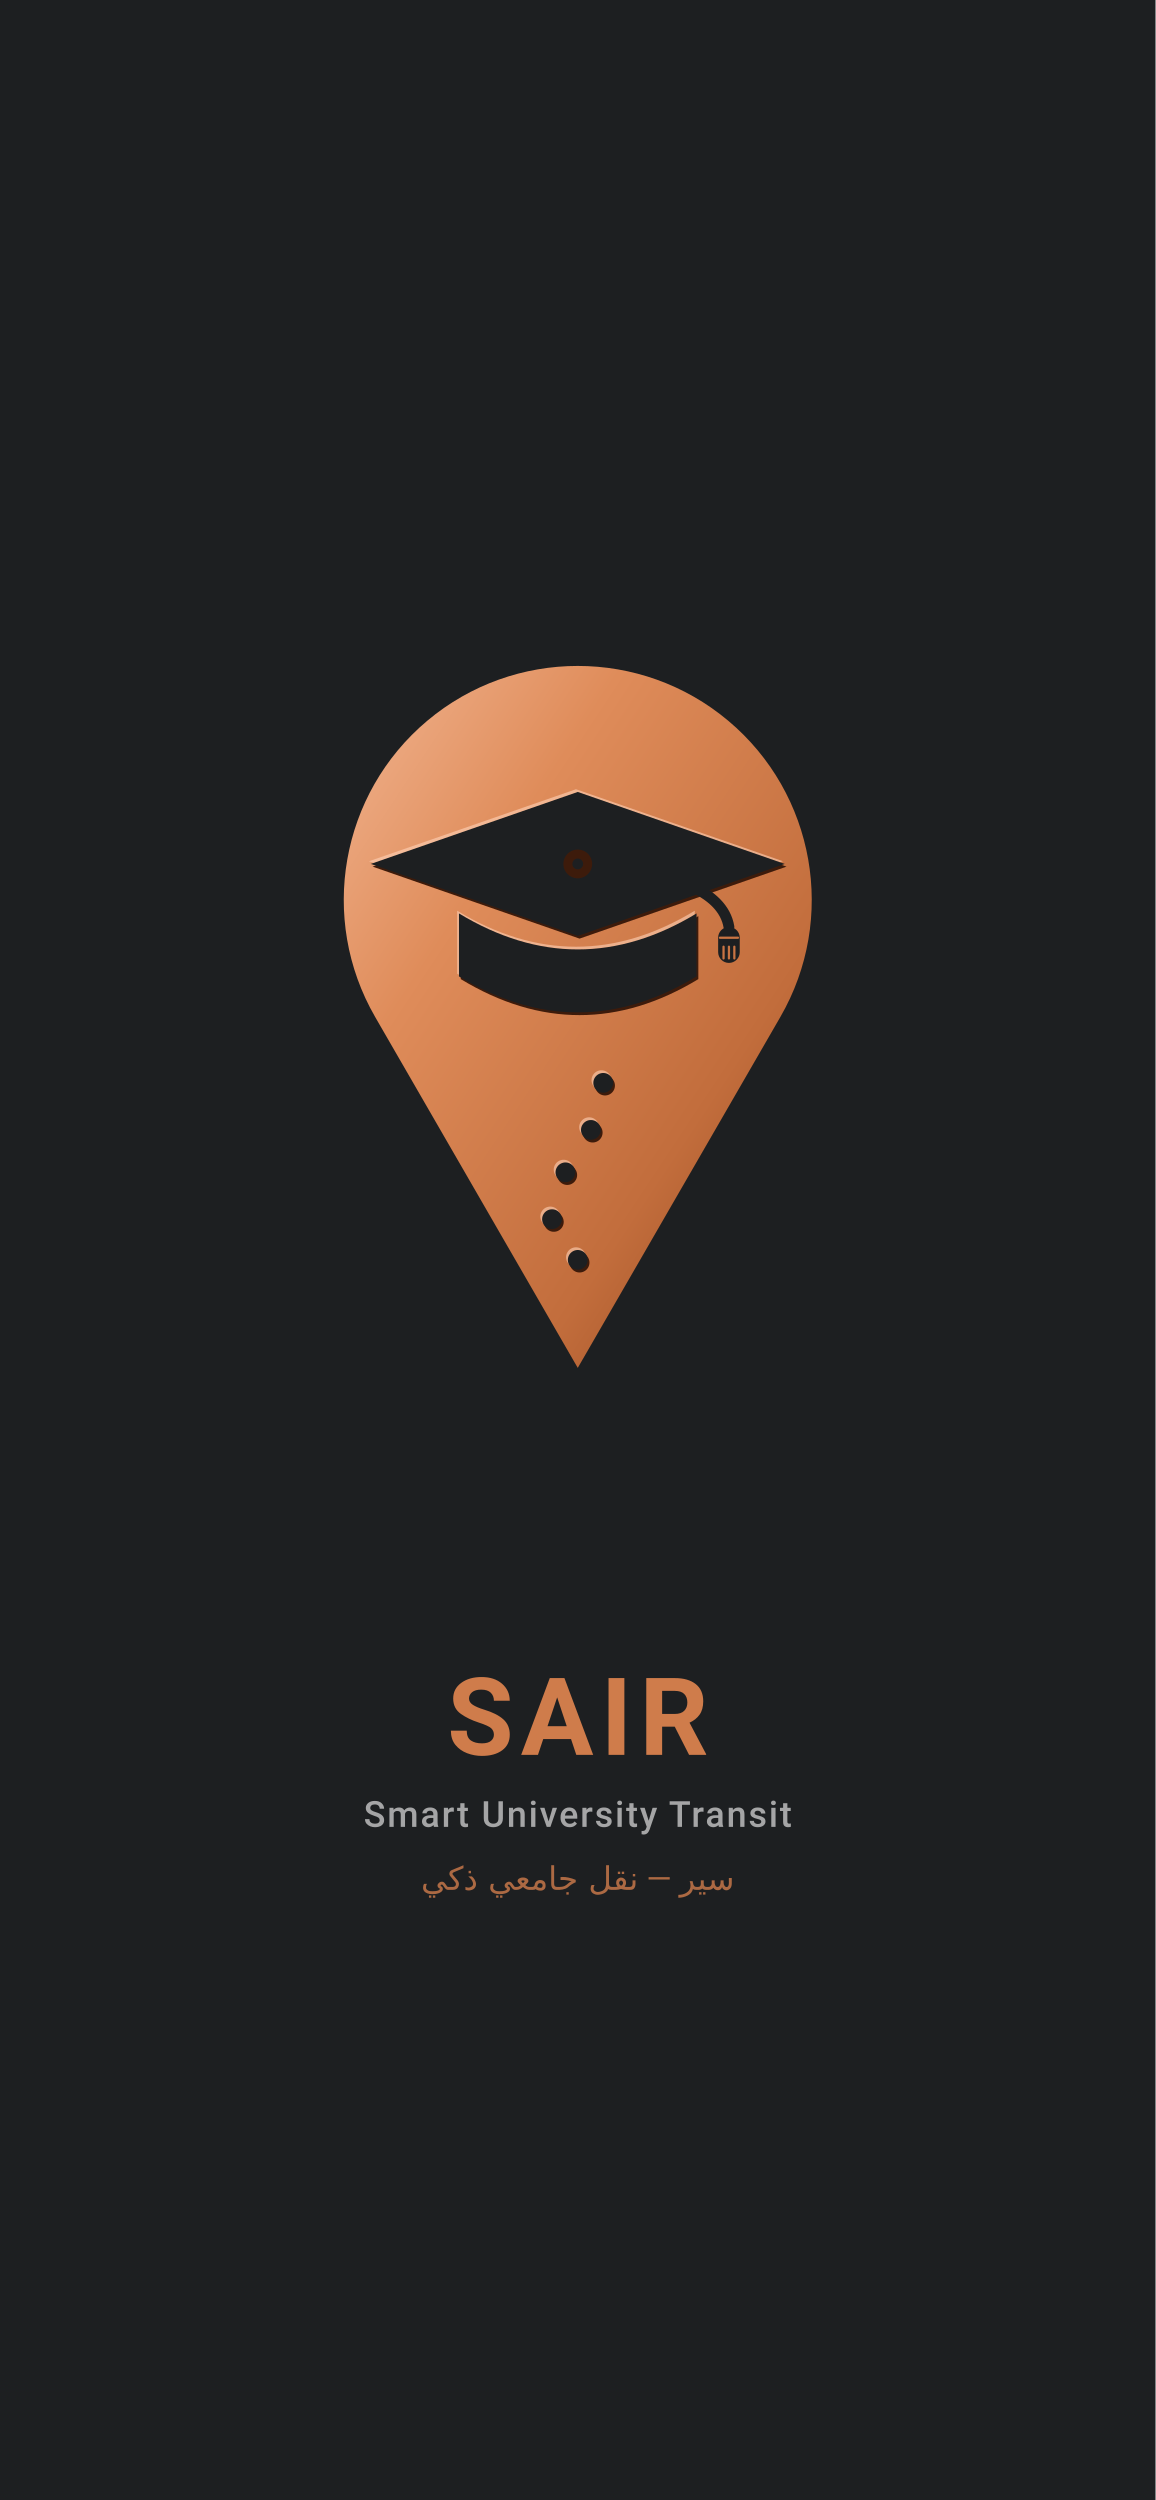
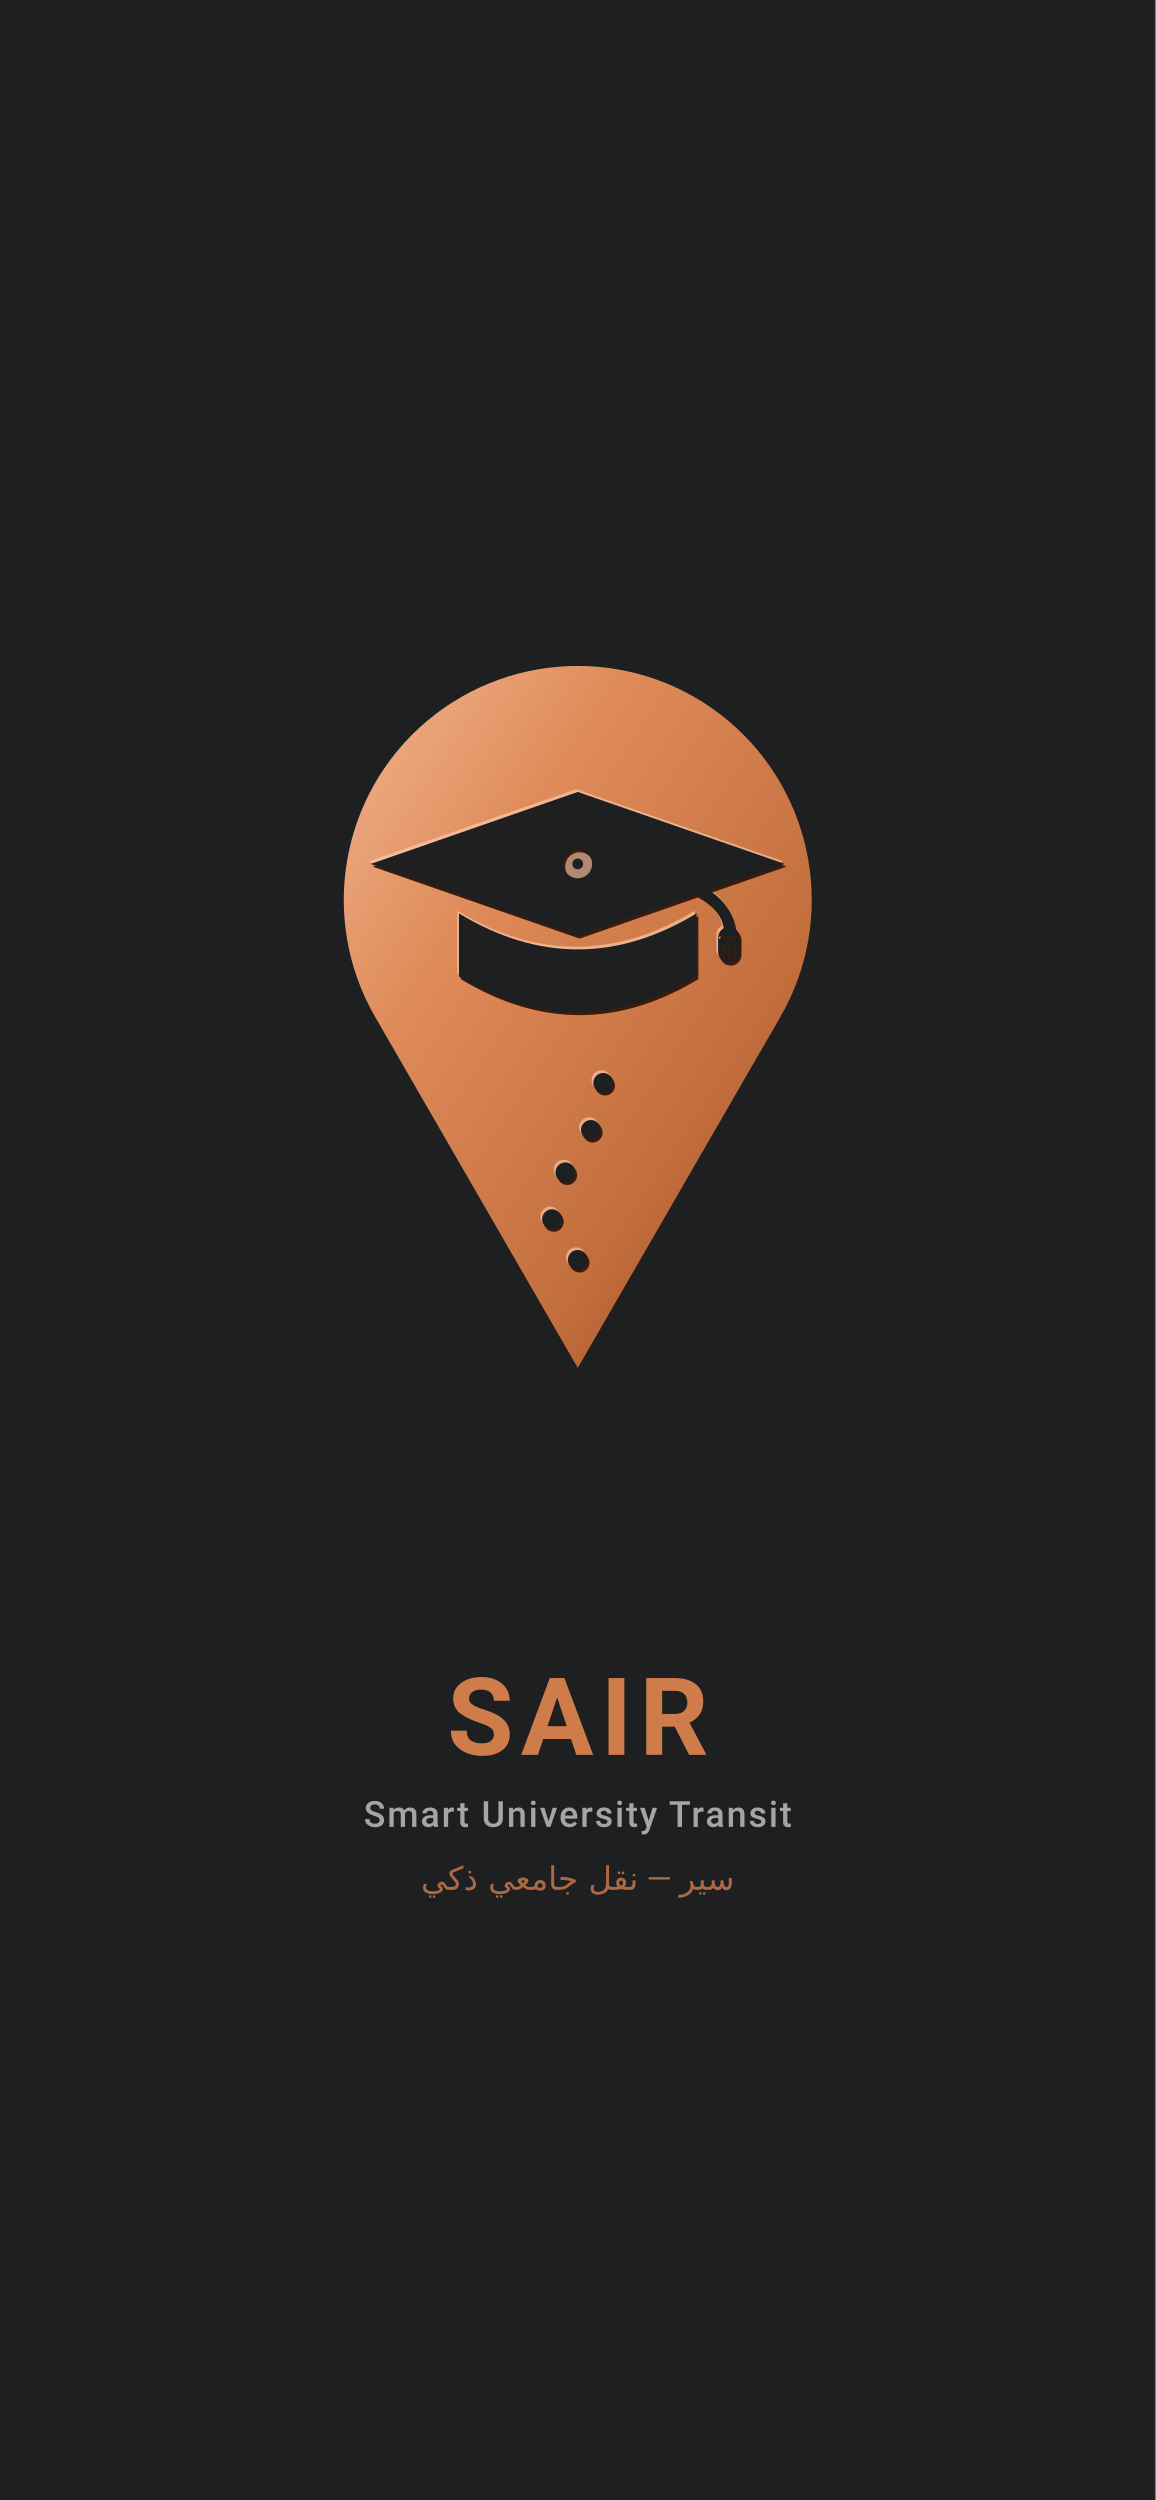
<svg xmlns="http://www.w3.org/2000/svg" width="1284" height="2778" viewBox="0 0 1284 2778">
  <rect width="1284" height="2778" fill="#1D1F21" />
  <defs>
    <linearGradient id="splashMetalCopper" x1="0%" y1="0%" x2="100%" y2="100%">
      <stop offset="0%" stop-color="#F2B591" />
      <stop offset="30%" stop-color="#DF8C5A" />
      <stop offset="70%" stop-color="#C26D3C" />
      <stop offset="100%" stop-color="#8F431B" />
    </linearGradient>
    <mask id="splashCapMask">
      <rect x="-1000" y="-1000" width="3000" height="3000" fill="white" />
      <path d="M 512 280 L 742 360 L 512 440 L 282 360 Z" fill="black" />
      <path d="M 380 415 Q 512 495 644 415 L 644 485 Q 512 565 380 485 Z" fill="black" />
      <path d="M 512 360 Q 670 370 680 430" fill="none" stroke="black" stroke-width="12" stroke-linecap="round" />
      <rect x="668" y="430" width="24" height="40" rx="12" fill="black" />
      <path d="M 670 442 L 690 442" stroke="white" stroke-width="2.5" stroke-linecap="round" />
      <path d="M 674 452 L 674 465 M 680 452 L 680 465 M 686 452 L 686 465" stroke="white" stroke-width="2.5" stroke-linecap="round" />
      <circle cx="512" cy="360" r="16" fill="white" />
      <circle cx="512" cy="360" r="6" fill="black" />
      <path d="M 512 800 C 412 720, 612 640, 512 560" fill="none" stroke="black" stroke-width="22" stroke-dasharray="0, 55" stroke-linecap="round" />
    </mask>
  </defs>
  <g transform="translate(130, 600)" mask="url(#splashCapMask)">
    <path d="M 286.84 530 A 260 260 0 1 1 737.16 530 L 512 920 Z" fill="url(#splashMetalCopper)" />
-     <g transform="translate(-2, -3)" fill="#FFD2B8" opacity="0.6">
-       <path d="M 512 280 L 742 360 L 512 440 L 282 360 Z" />
-       <path d="M 380 415 Q 512 495 644 415 L 644 485 Q 512 565 380 485 Z" />
-       <path d="M 512 800 C 412 720, 612 640, 512 560" fill="none" stroke="#FFD2B8" stroke-width="22" stroke-dasharray="0, 55" stroke-linecap="round" />
+     <g transform="translate(-2, -3)">
+       <g fill="#FFD2B8" opacity="0.6">
+         <path d="M 512 280 L 742 360 L 512 440 L 282 360 Z" />
+         <path d="M 380 415 Q 512 495 644 415 L 644 485 Q 512 565 380 485 Z" />
+         <path d="M 512 800 C 412 720, 612 640, 512 560" fill="none" stroke="#FFD2B8" stroke-width="22" stroke-dasharray="0, 55" stroke-linecap="round" />
+         <path d="M 512 360 Q 670 370 680 430" fill="none" stroke="#FFD2B8" stroke-width="12" stroke-linecap="round" />
+         <rect x="668" y="430" width="24" height="40" rx="12" />
+         <circle cx="512" cy="360" r="6" />
+       </g>
+       <circle cx="512" cy="360" r="16" fill="#3D1B0B" />
    </g>
-     <g transform="translate(2, 3)" fill="#3D1B0B">
-       <path d="M 512 280 L 742 360 L 512 440 L 282 360 Z" />
-       <path d="M 380 415 Q 512 495 644 415 L 644 485 Q 512 565 380 485 Z" />
-       <path d="M 512 800 C 412 720, 612 640, 512 560" fill="none" stroke="#3D1B0B" stroke-width="22" stroke-dasharray="0, 55" stroke-linecap="round" />
+     <g transform="translate(2, 3)">
+       <g fill="#3D1B0B">
+         <path d="M 512 280 L 742 360 L 512 440 L 282 360 Z" />
+         <path d="M 380 415 Q 512 495 644 415 L 644 485 Q 512 565 380 485 Z" />
+         <path d="M 512 800 C 412 720, 612 640, 512 560" fill="none" stroke="#3D1B0B" stroke-width="22" stroke-dasharray="0, 55" stroke-linecap="round" />
+         <path d="M 512 360 Q 670 370 680 430" fill="none" stroke="#3D1B0B" stroke-width="12" stroke-linecap="round" />
+         <rect x="668" y="430" width="24" height="40" rx="12" />
+         <circle cx="512" cy="360" r="6" />
+       </g>
+       <circle cx="512" cy="360" r="16" fill="#FFD2B8" opacity="0.6" />
    </g>
  </g>
  <g transform="translate(642, 1950)">
    <text x="0" y="0" font-family="-apple-system, BlinkMacSystemFont, 'Segoe UI', Roboto, sans-serif" font-size="120" font-weight="bold" fill="#CF7C4B" text-anchor="middle" letter-spacing="8">SAIR</text>
    <text x="0" y="80" font-family="-apple-system, BlinkMacSystemFont, 'Segoe UI', Roboto, sans-serif" font-size="40" font-weight="500" fill="#FFFFFF" text-anchor="middle" opacity="0.6" letter-spacing="2">Smart University Transit</text>
    <text x="0" y="150" font-family="-apple-system, BlinkMacSystemFont, 'Segoe UI', Roboto, sans-serif" font-size="36" font-weight="normal" fill="#CF7C4B" text-anchor="middle" opacity="0.8">سير — نقل جامعي ذكي</text>
  </g>
</svg>
